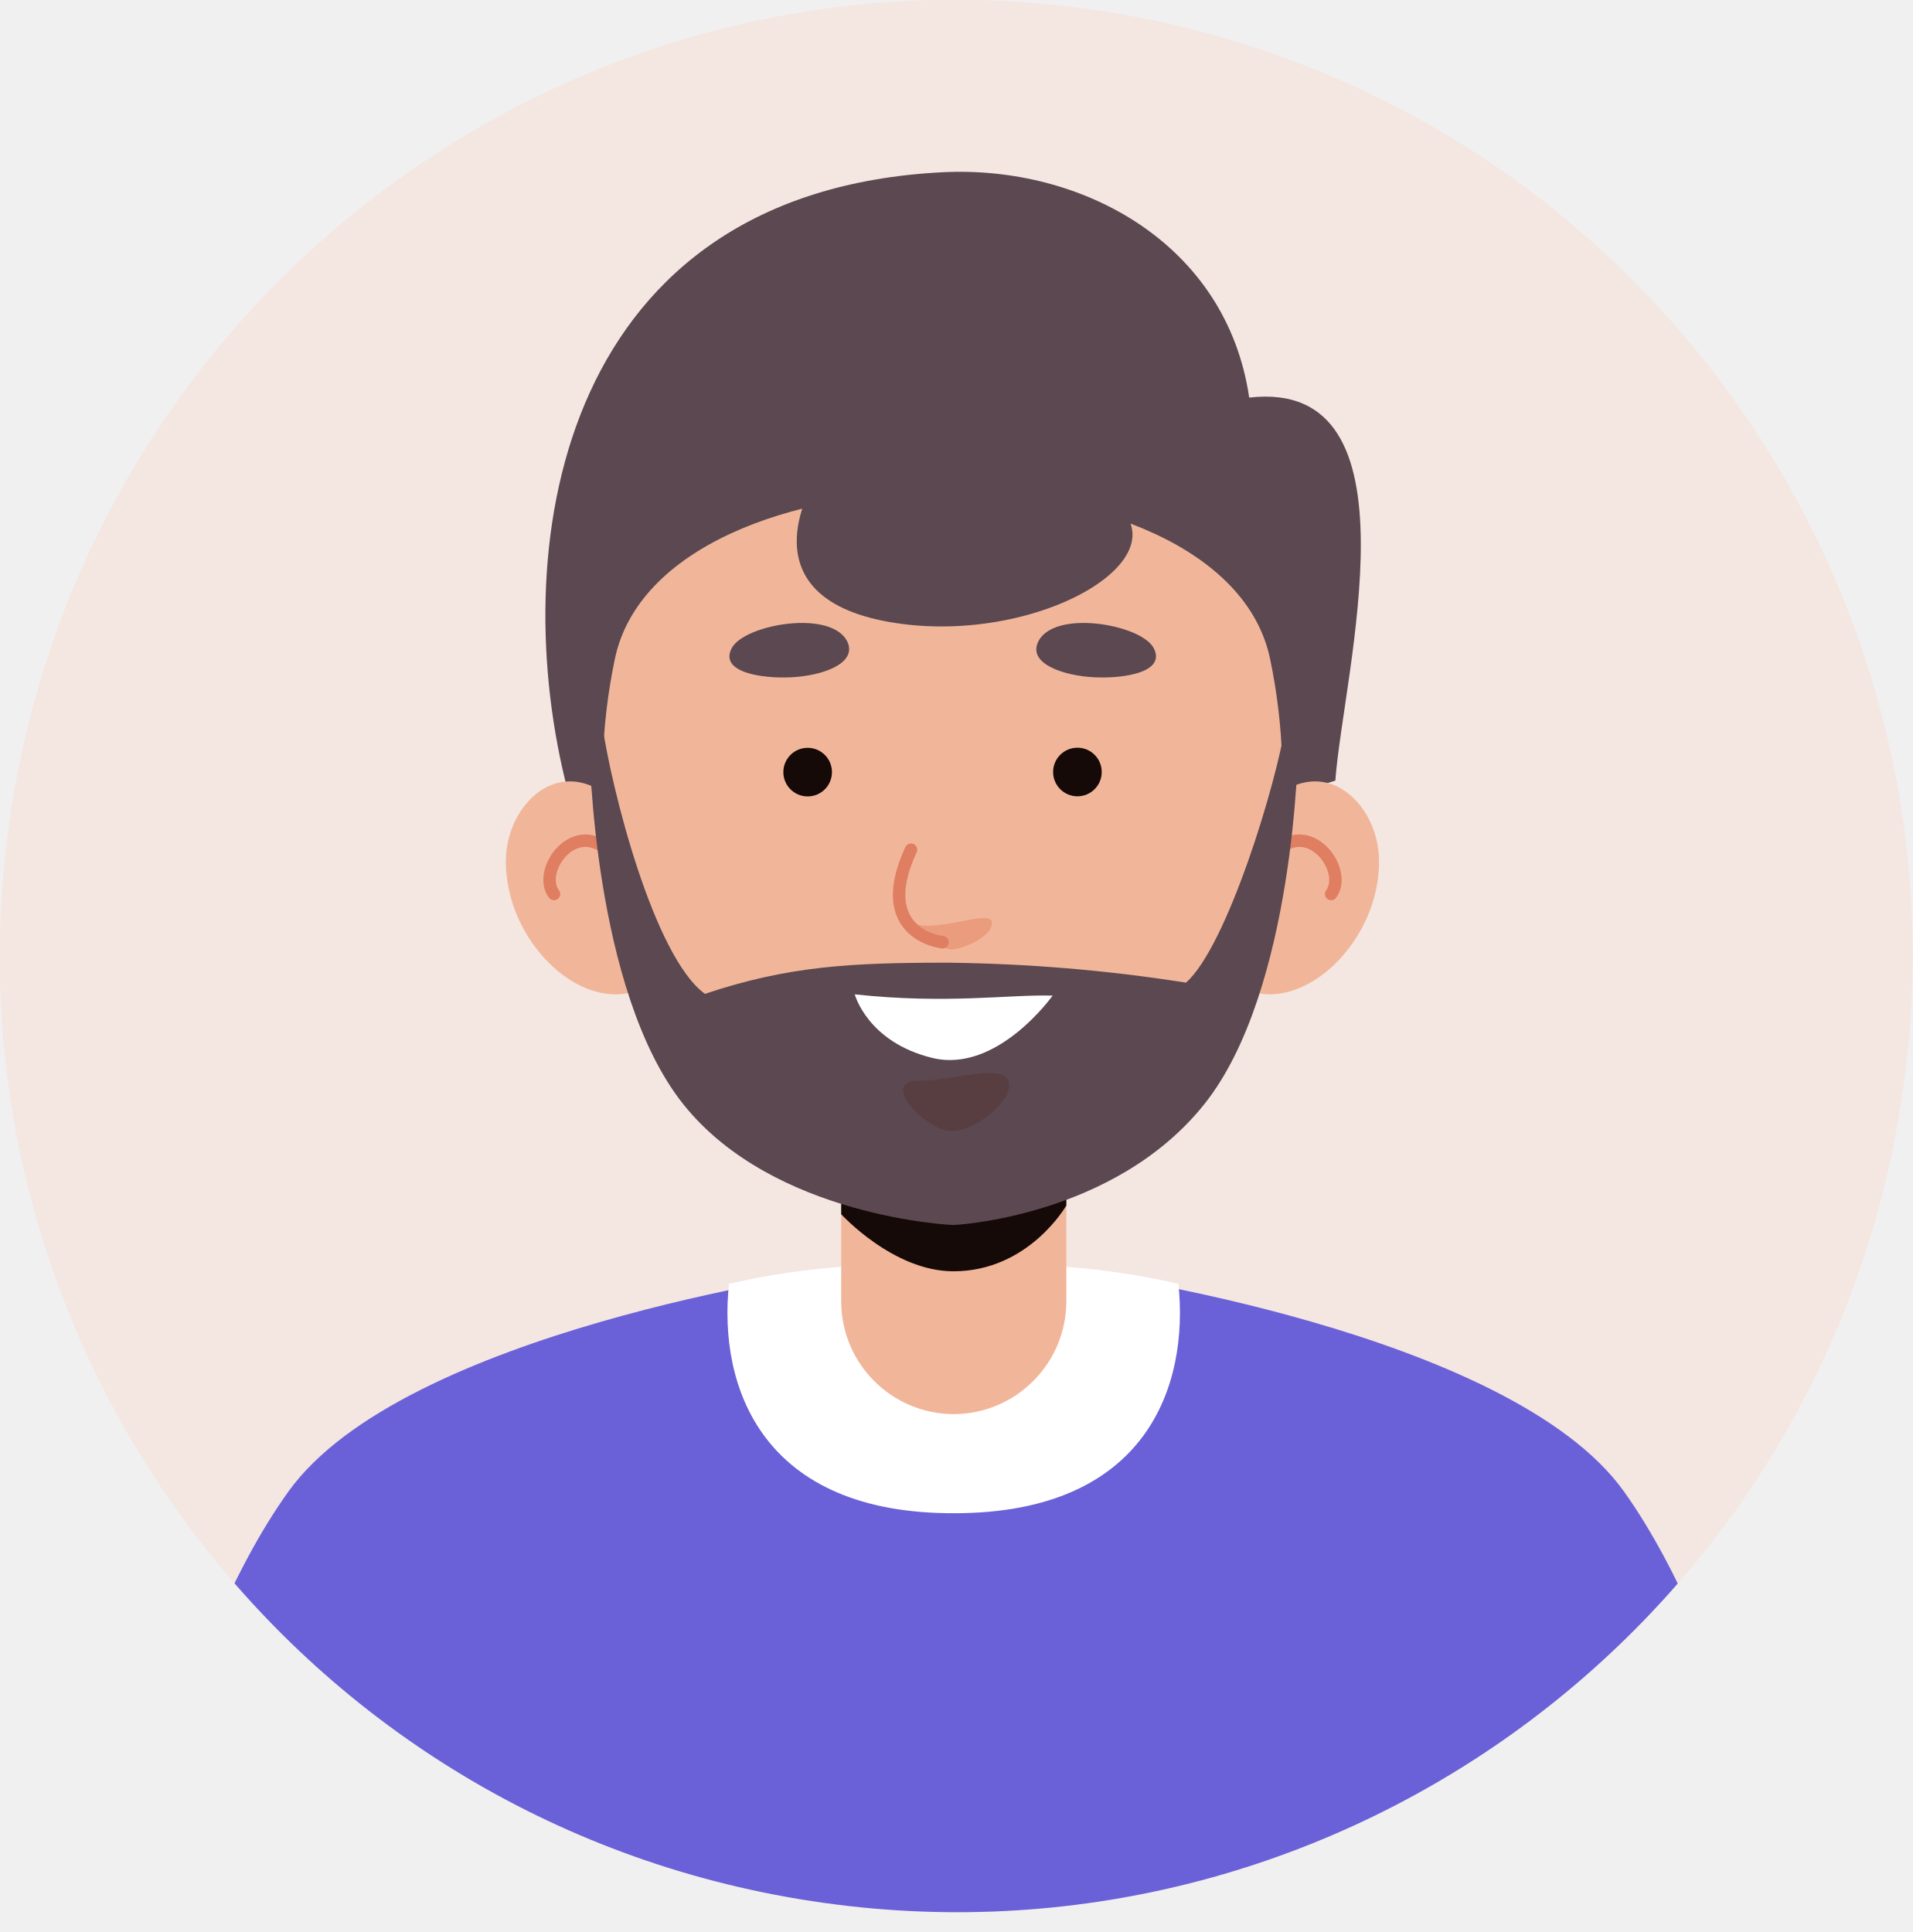
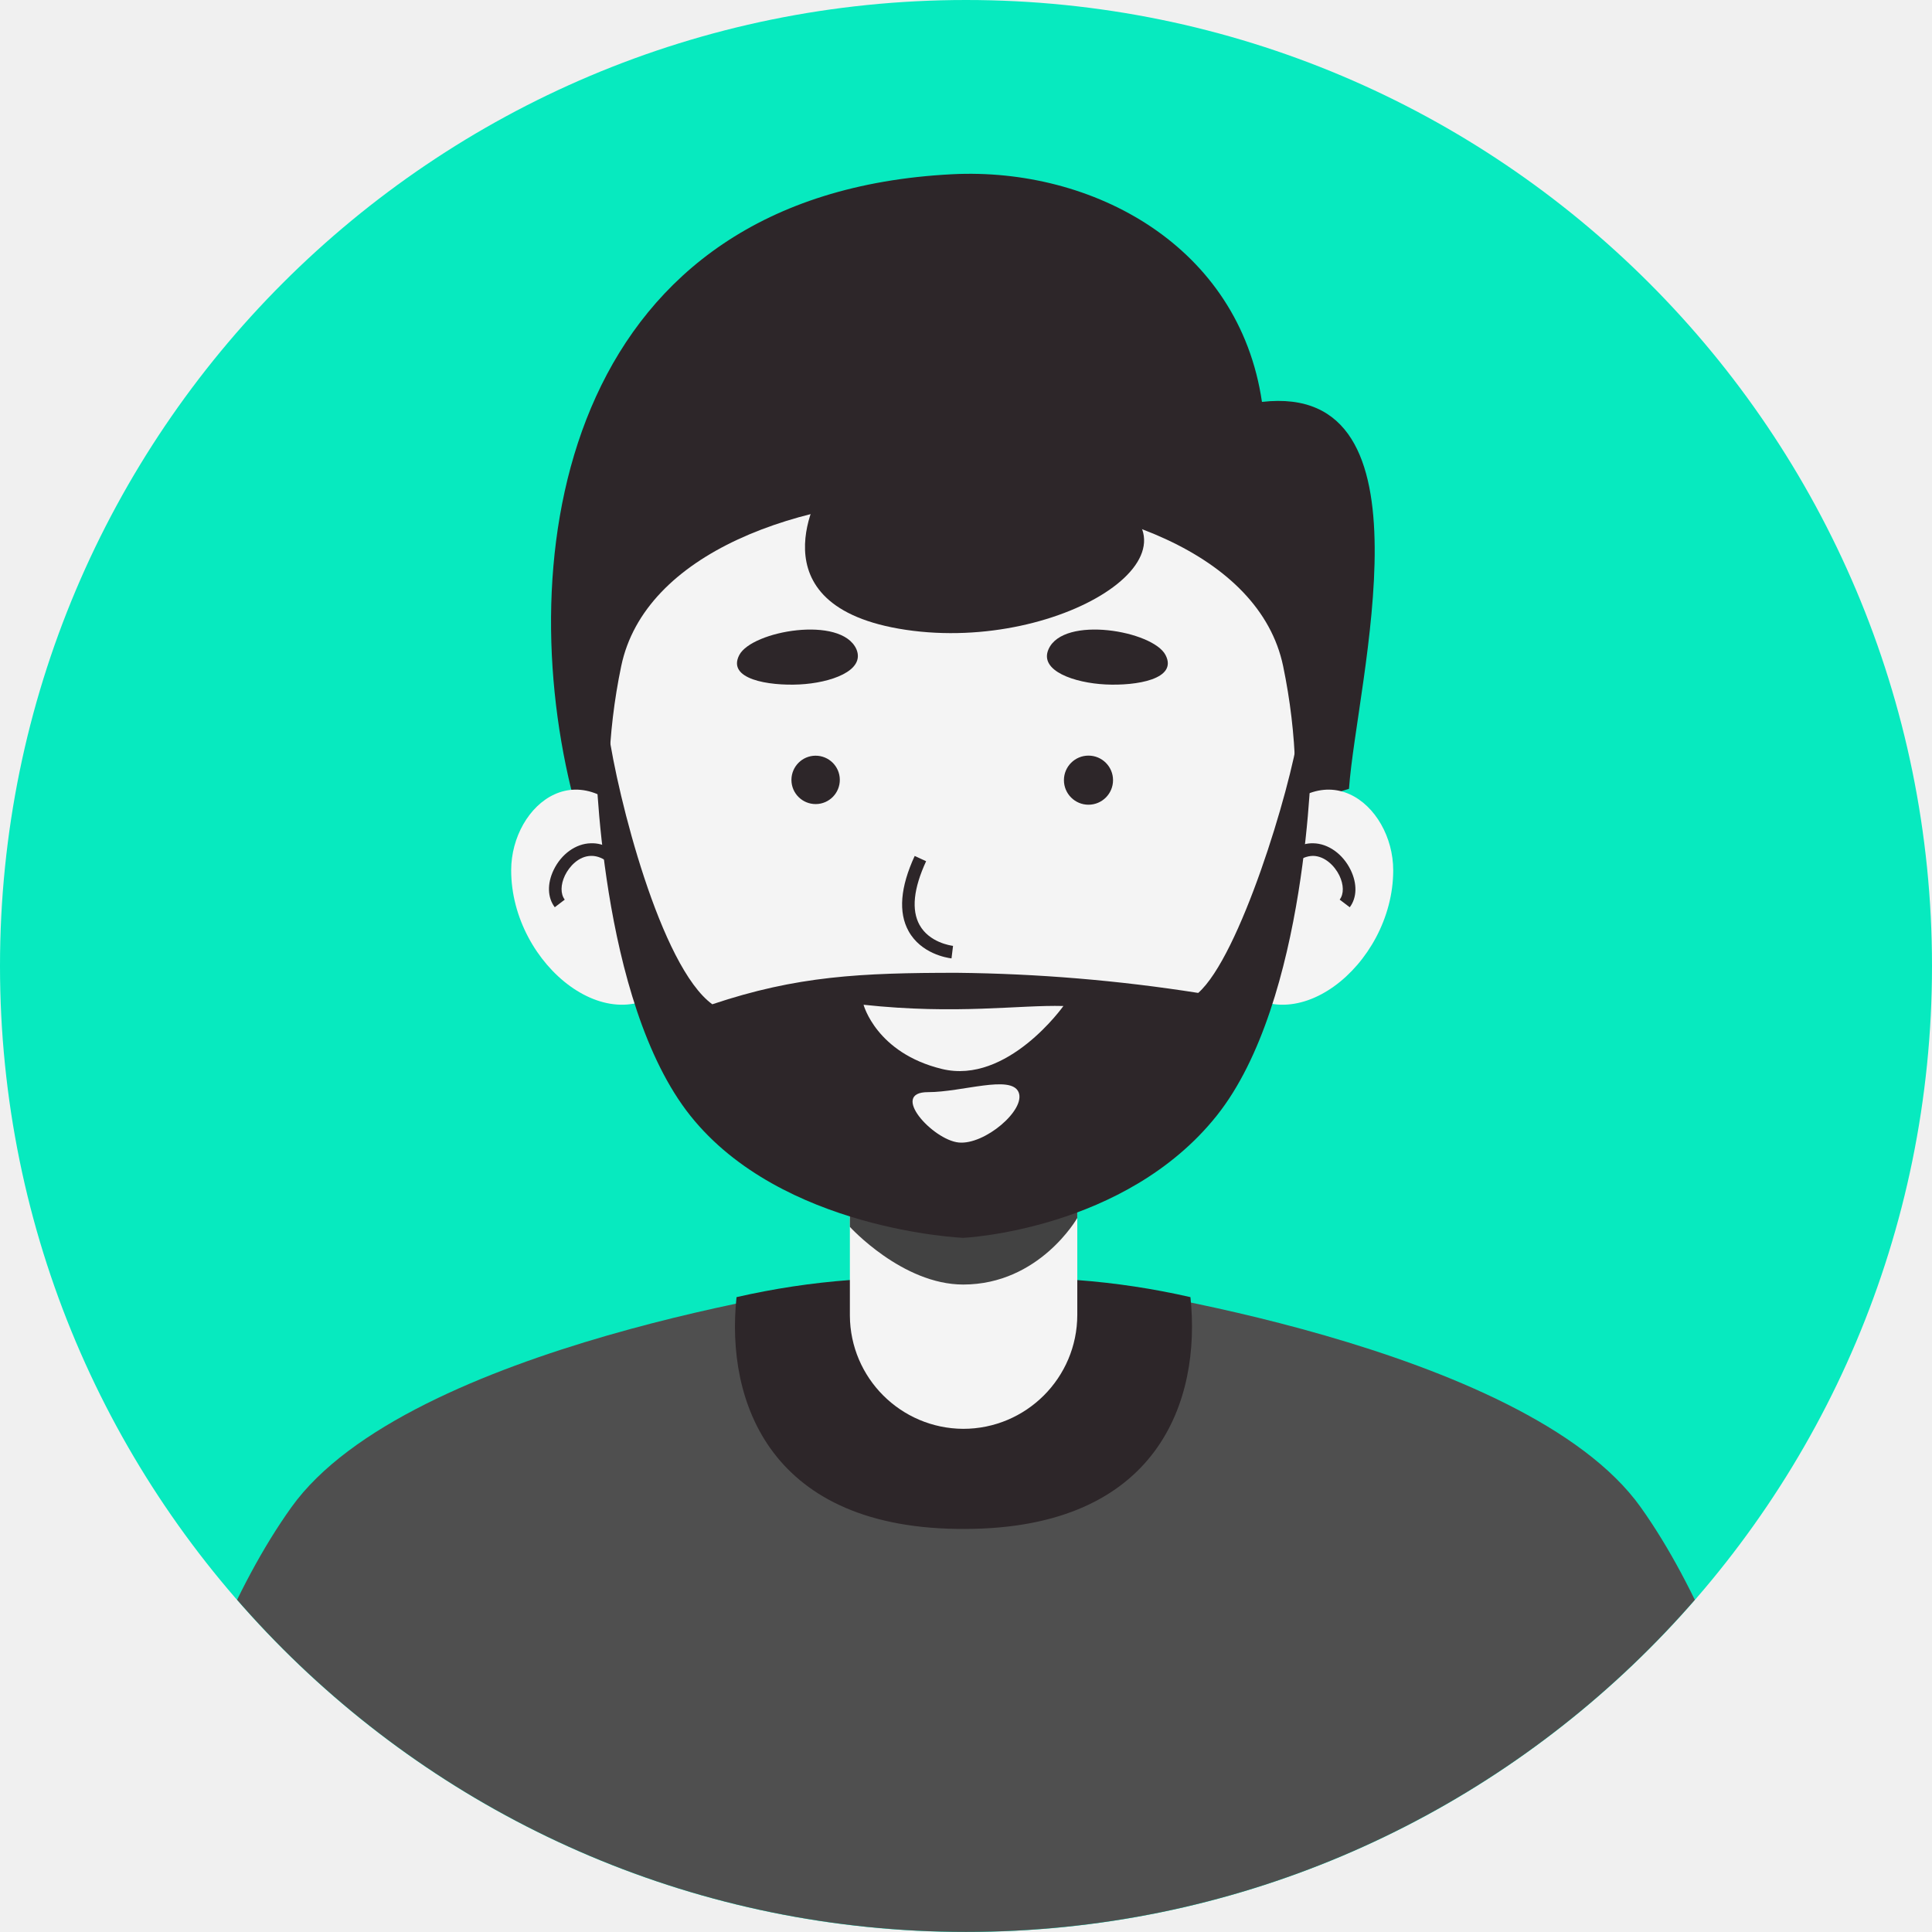
- <svg xmlns="http://www.w3.org/2000/svg" viewBox="0 0 153.41 155.01">
+ <svg xmlns="http://www.w3.org/2000/svg" id="_레이어_2" viewBox="0 0 480 480">
  <defs>
-     <style>.cls-1,.cls-10{fill:none;}.cls-2{isolation:isolate;}.cls-3{fill:#f4e6e1;}.cls-4{clip-path:url(#clip-path);}.cls-5{fill:#5b4850;}.cls-6{fill:#6a61d8;}.cls-7{fill:#fff;}.cls-11,.cls-8{fill:#f1b69a;}.cls-9{fill:#150a08;}.cls-10{stroke:#e07e61;stroke-linecap:round;stroke-miterlimit:10;}.cls-11{mix-blend-mode:multiply;opacity:0.5;}</style>
-     <clipPath id="clip-path">
-       <circle class="cls-1" cx="76.71" cy="76.71" r="76.71" transform="translate(-11.55 139.79) rotate(-80.56)" />
+     <style>.cls-1{fill:none;}.cls-2{clip-path:url(#clippath);}.cls-3{fill:#f4f4f4;}.cls-4{fill:#07eabf;}.cls-5{fill:#424242;}.cls-6{fill:#2d2629;}.cls-7{fill:#4f4f4f;}</style>
+     <clipPath id="clippath">
+       <circle class="cls-1" cx="240" cy="240" r="239.97" />
    </clipPath>
  </defs>
-   <g class="cls-2">
-     <g id="Layer_2" data-name="Layer 2">
-       <g id="Layer_1-2" data-name="Layer 1">
-         <circle class="cls-3" cx="76.71" cy="76.71" r="76.71" transform="translate(-11.55 139.79) rotate(-80.56)" />
-         <g class="cls-4">
-           <path class="cls-5" d="M107.12,62.63c.62-8.56,7.13-32.34-6.91-30.73C98.39,19.52,86.79,13.25,75.6,13.82c-30.32,1.55-35,29.25-30.26,48.81,7.69,20.49,47.24,4.47,61.78,0Z" />
-           <path class="cls-6" d="M143.52,155H9.89s4-22.42,13.24-35.32S66.4,102.08,66.4,102.08l10.31,1.59L87,102.08s34.1,4.7,43.29,17.61S143.52,155,143.52,155Z" />
-           <path class="cls-7" d="M58.48,103a60.61,60.61,0,0,1,18.05-1.36h0a60.61,60.61,0,0,1,18,1.36c.86,8.13-2.49,18.37-17.88,18.41C61.12,121.5,57.6,111.27,58.48,103Z" />
-           <path class="cls-8" d="M76.48,113.46h0a9.05,9.05,0,0,1-9-9V87.11H85.54v17.3A9.06,9.06,0,0,1,76.48,113.46Z" />
-           <path class="cls-9" d="M85.54,86.1V96.72s-3,5.28-9.06,5.28c-4.83,0-9-4.58-9-4.58V86.1Z" />
-           <path class="cls-8" d="M51.16,66.53c-4.9-7.44-10.58-2.66-10.58,2.57,0,7.58,8.23,14.11,12.93,8.67S51.16,66.53,51.16,66.53Z" />
-           <path class="cls-10" d="M50.09,70c-3.05-5.69-7.26-.38-5.65,1.73" />
-           <path class="cls-8" d="M100.06,66.53c4.89-7.44,10.57-2.66,10.57,2.57,0,7.58-8.22,14.11-12.92,8.67S100.06,66.53,100.06,66.53Z" />
-           <path class="cls-10" d="M101.13,70c3-5.69,7.25-.38,5.65,1.73" />
-           <path class="cls-8" d="M75.58,95.73c-19.34,0-30.78-21.15-26.26-42.85C53.05,35,98.16,35,101.89,52.88,106.41,74.58,94.94,95.74,75.58,95.73Z" />
-           <path class="cls-5" d="M104.13,60s-.25,19.48-7.52,28.59-20.13,9.7-20.13,9.7-14.41-.59-21.67-9.7S47.29,60,47.29,60l1-2c.73,5.22,4.15,18.75,8.26,21.74,6.72-2.25,11.76-2.5,19.44-2.5a132,132,0,0,1,19.15,1.6c3.3-2.91,7.3-16.09,8-20.84Z" />
-           <path class="cls-11" d="M73,74c2,1,6.48-1.15,6.57,0s-2.38,2.18-3.28,2.18S73,74,73,74Z" />
-           <path class="cls-10" d="M73.08,68.17c-2.82,6.1,1.4,7.29,2.53,7.43" />
-           <path class="cls-7" d="M68.57,79.78c7.4.8,12.35,0,15.87.1,0,0-4.44,6.27-9.65,5S68.57,79.78,68.57,79.78Z" />
-           <path class="cls-5" d="M68,51.54c-1.21-2.7-8.29-1.46-9.3.46s2.32,2.46,4.78,2.34S68.73,53.26,68,51.54Z" />
-           <path class="cls-5" d="M83.26,51.54c1.2-2.7,8.29-1.46,9.29.46s-2.31,2.46-4.77,2.34S82.49,53.26,83.26,51.54Z" />
-           <path class="cls-11" d="M73.69,86.72c2.71,0,6.59-1.4,7.19,0s-2.7,4.21-4.76,4S70.6,86.71,73.69,86.72Z" />
-           <path class="cls-9" d="M62.84,61.94a1.95,1.95,0,1,0,2-1.94A1.95,1.95,0,0,0,62.84,61.94Z" />
-           <circle class="cls-9" cx="86.43" cy="61.94" r="1.95" />
-           <path class="cls-5" d="M60.79,39.81l4.5-1.09S59.42,48.14,71.93,50s25.53-6.66,15.14-11l3.78-.25-9.09-7Z" />
+   <g id="_레이어_1-2">
+     <g id="_그룹_79">
+       <circle id="_타원_72" class="cls-4" cx="240" cy="240" r="240" />
+       <g id="_그룹_21">
+         <g class="cls-2">
+           <g id="_그룹_20">
+             <g id="_그룹_19">
+               <path id="_패스_30" class="cls-6" d="M335.15,195.98c1.94-26.78,22.3-101.17-21.62-96.13-5.69-38.73-41.98-58.34-76.99-56.56-94.85,4.85-109.49,91.5-94.66,152.69,24.06,64.1,147.78,13.98,193.26,0Z" />
+               <path id="_패스_31" class="cls-7" d="M449.03,484.94H30.99s12.51-70.13,41.42-110.49c28.9-40.35,135.36-55.06,135.36-55.06l32.26,4.97,32.19-4.97s106.67,14.7,135.42,55.09c28.75,40.39,41.39,110.46,41.39,110.46Z" />
+               <path id="_패스_32" class="cls-6" d="M182.99,322.27c18.5-4.23,37.54-5.67,56.46-4.25h0c18.88-1.4,37.86,.03,56.31,4.25,2.69,25.43-7.79,57.47-55.93,57.59-48.58,.28-59.6-31.72-56.84-57.59Z" />
+               <path id="_패스_33" class="cls-3" d="M239.3,354.99h0c-15.51-.09-28.07-12.64-28.15-28.15v-54.28h56.5v54.12c-.02,15.64-12.7,28.31-28.35,28.31Z" />
+               <path id="_패스_34" class="cls-5" d="M267.64,269.4v33.22s-9.39,16.52-28.34,16.52c-15.11,0-28.15-14.33-28.15-14.33v-35.41h56.5Z" />
+               <path id="_패스_35" class="cls-3" d="M160.1,208.18c-15.33-23.27-33.1-8.32-33.1,8.04,0,23.71,25.75,44.14,40.45,27.12,14.7-17.02-7.35-35.16-7.35-35.16Z" />
+               <g id="_그룹_16">
+                 <path id="_패스_36" class="cls-6" d="M137.83,225.4c-1.82-2.39-1.92-5.86-.27-9.28,1.9-3.94,5.51-6.53,9.21-6.61,3.11-.12,7.4,1.41,11.36,8.8l-2.76,1.48c-2.51-4.68-5.42-7.15-8.42-7.15h-.12c-3.08,.07-5.4,2.65-6.46,4.84-1.11,2.31-1.14,4.62-.06,6.03l-2.49,1.9Z" />
+               </g>
+               <path id="_패스_37" class="cls-3" d="M313.07,208.18c15.3-23.27,33.07-8.32,33.07,8.04,0,23.71-25.71,44.14-40.42,27.12-14.7-17.02,7.35-35.16,7.35-35.16Z" />
+               <g id="_그룹_17">
+                 <path id="_패스_38" class="cls-6" d="M335.33,225.4l-2.49-1.89c1.07-1.4,1.03-3.71-.09-6.02-1.16-2.38-3.62-4.81-6.53-4.85-3.05,.04-5.93,2.41-8.42,7.14l-2.77-1.46c3.89-7.37,8.38-8.9,11.24-8.81,3.72,.06,7.36,2.66,9.29,6.62,1.67,3.43,1.58,6.89-.22,9.28Z" />
+               </g>
+               <path id="_패스_39" class="cls-3" d="M236.49,299.53c-60.5,0-96.29-66.16-82.15-134.04,11.67-55.93,152.78-55.93,164.45,0,14.14,67.88-21.74,134.08-82.3,134.04Z" />
+               <path id="_패스_40" class="cls-6" d="M325.8,187.76s-.78,60.94-23.52,89.44c-22.74,28.5-62.97,30.34-62.97,30.34,0,0-45.08-1.85-67.79-30.34s-23.52-89.44-23.52-89.44l3.13-6.26c2.28,16.33,12.98,58.65,25.84,68.01,21.02-7.04,36.79-7.82,60.81-7.82,20.06,.21,40.09,1.88,59.91,5,10.32-9.1,22.84-50.33,25.03-65.19l3.1,6.26Z" />
+               <path id="_패스_41" class="cls-3" d="M228.42,231.55c6.26,3.13,20.27-3.6,20.55,0s-7.45,6.82-10.26,6.82-10.29-6.82-10.29-6.82Z" />
+               <g id="_그룹_18">
+                 <path id="_패스_42" class="cls-6" d="M236.39,238.11c-1.23-.15-7.56-1.2-10.65-6.76-2.58-4.64-2.07-10.93,1.51-18.69l2.84,1.31c-3.14,6.8-3.69,12.13-1.62,15.85,2.41,4.33,7.71,5.1,8.31,5.18l-.38,3.1Z" />
+               </g>
+               <path id="_패스_43" class="cls-3" d="M214.56,249.63c23.15,2.5,38.63,0,49.64,.31,0,0-13.89,19.61-30.19,15.64s-19.46-15.95-19.46-15.95Z" />
+               <path id="_패스_44" class="cls-6" d="M212.77,161.29c-3.79-8.45-25.93-4.57-29.09,1.44s7.26,7.7,14.95,7.32,16.42-3.38,14.14-8.76Z" />
+               <path id="_패스_45" class="cls-6" d="M260.51,161.29c3.75-8.45,25.93-4.57,29.06,1.44s-7.23,7.7-14.92,7.32-16.55-3.38-14.14-8.76Z" />
+               <path id="_패스_46" class="cls-3" d="M230.57,271.34c8.48,0,20.61-4.38,22.49,0s-8.45,13.17-14.89,12.51-17.27-12.54-7.6-12.51Z" />
+               <path id="_패스_47" class="cls-6" d="M196.63,193.82c.03,3.32,2.75,5.98,6.07,5.95s5.98-2.75,5.95-6.07-2.75-5.98-6.07-5.95c-3.27,.03-5.91,2.68-5.95,5.95v.12Z" />
+               <circle id="_타원_72-2" class="cls-6" cx="270.43" cy="193.83" r="6.1" />
+               <path id="_패스_48" class="cls-6" d="M190.22,124.6l14.08-3.41s-18.36,29.47,20.77,35.29,79.86-20.83,47.36-34.41l11.82-.78-28.44-21.9-65.6,25.21Z" />
+             </g>
+           </g>
        </g>
      </g>
    </g>
  </g>
</svg>
